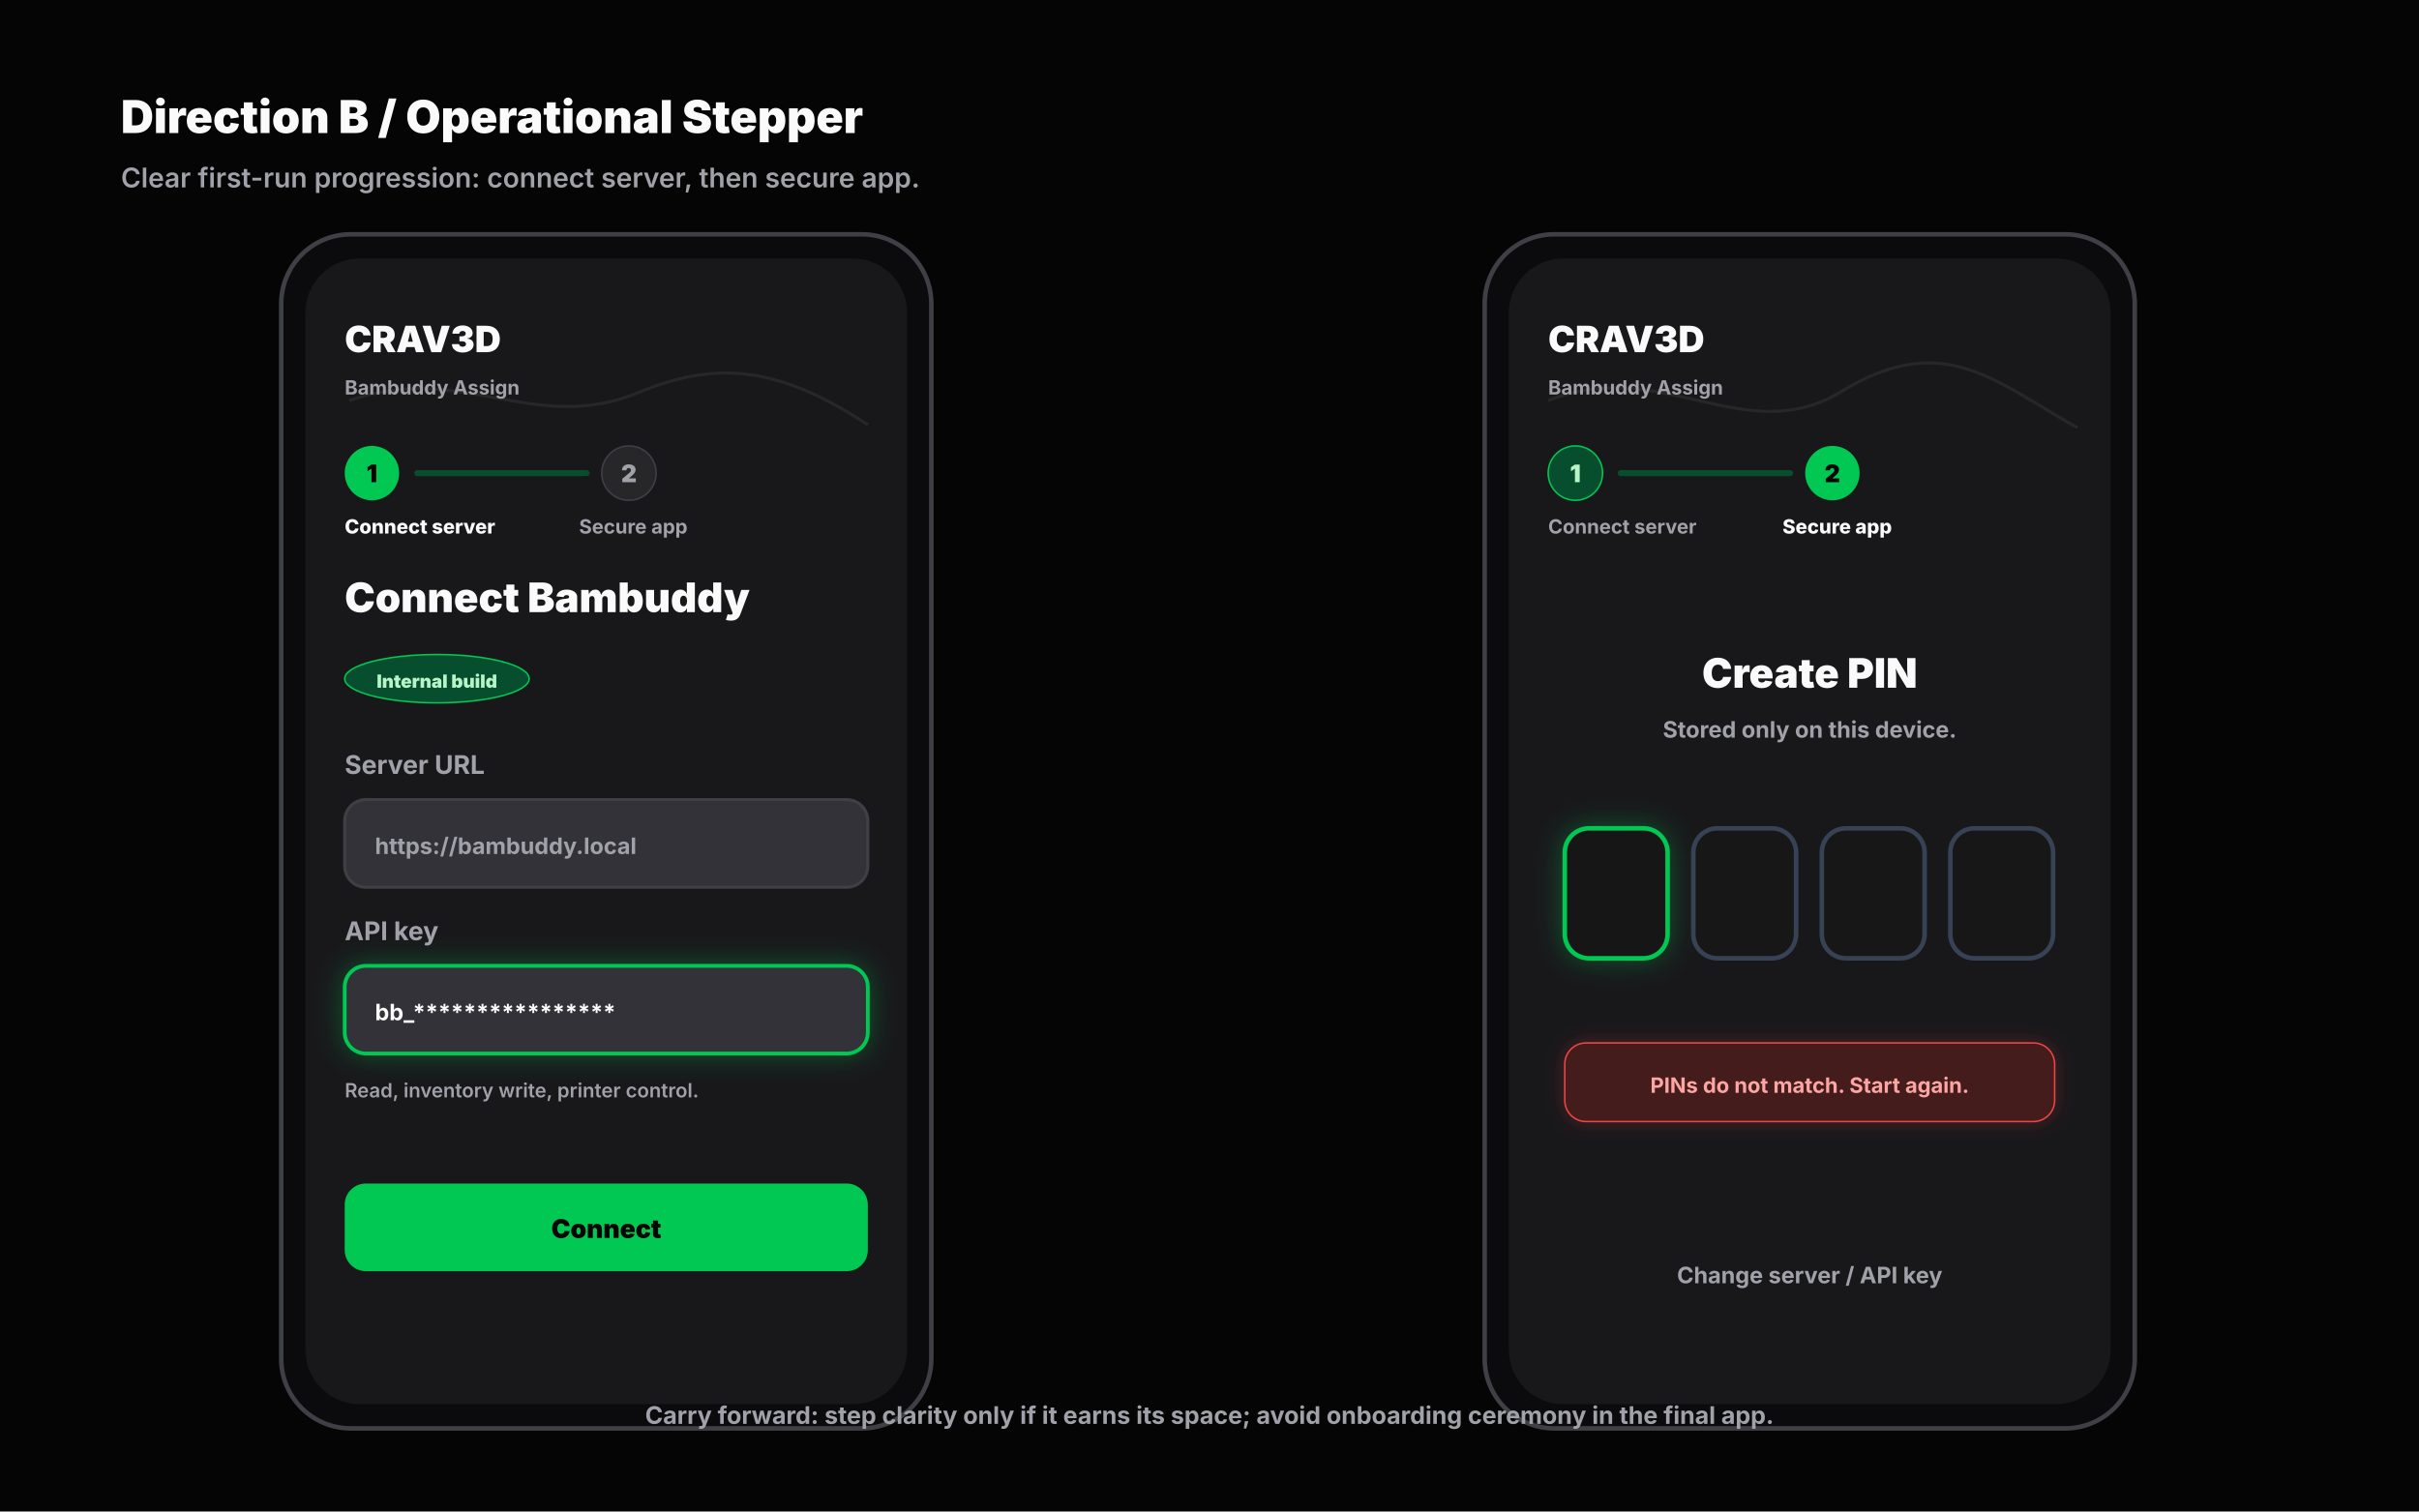
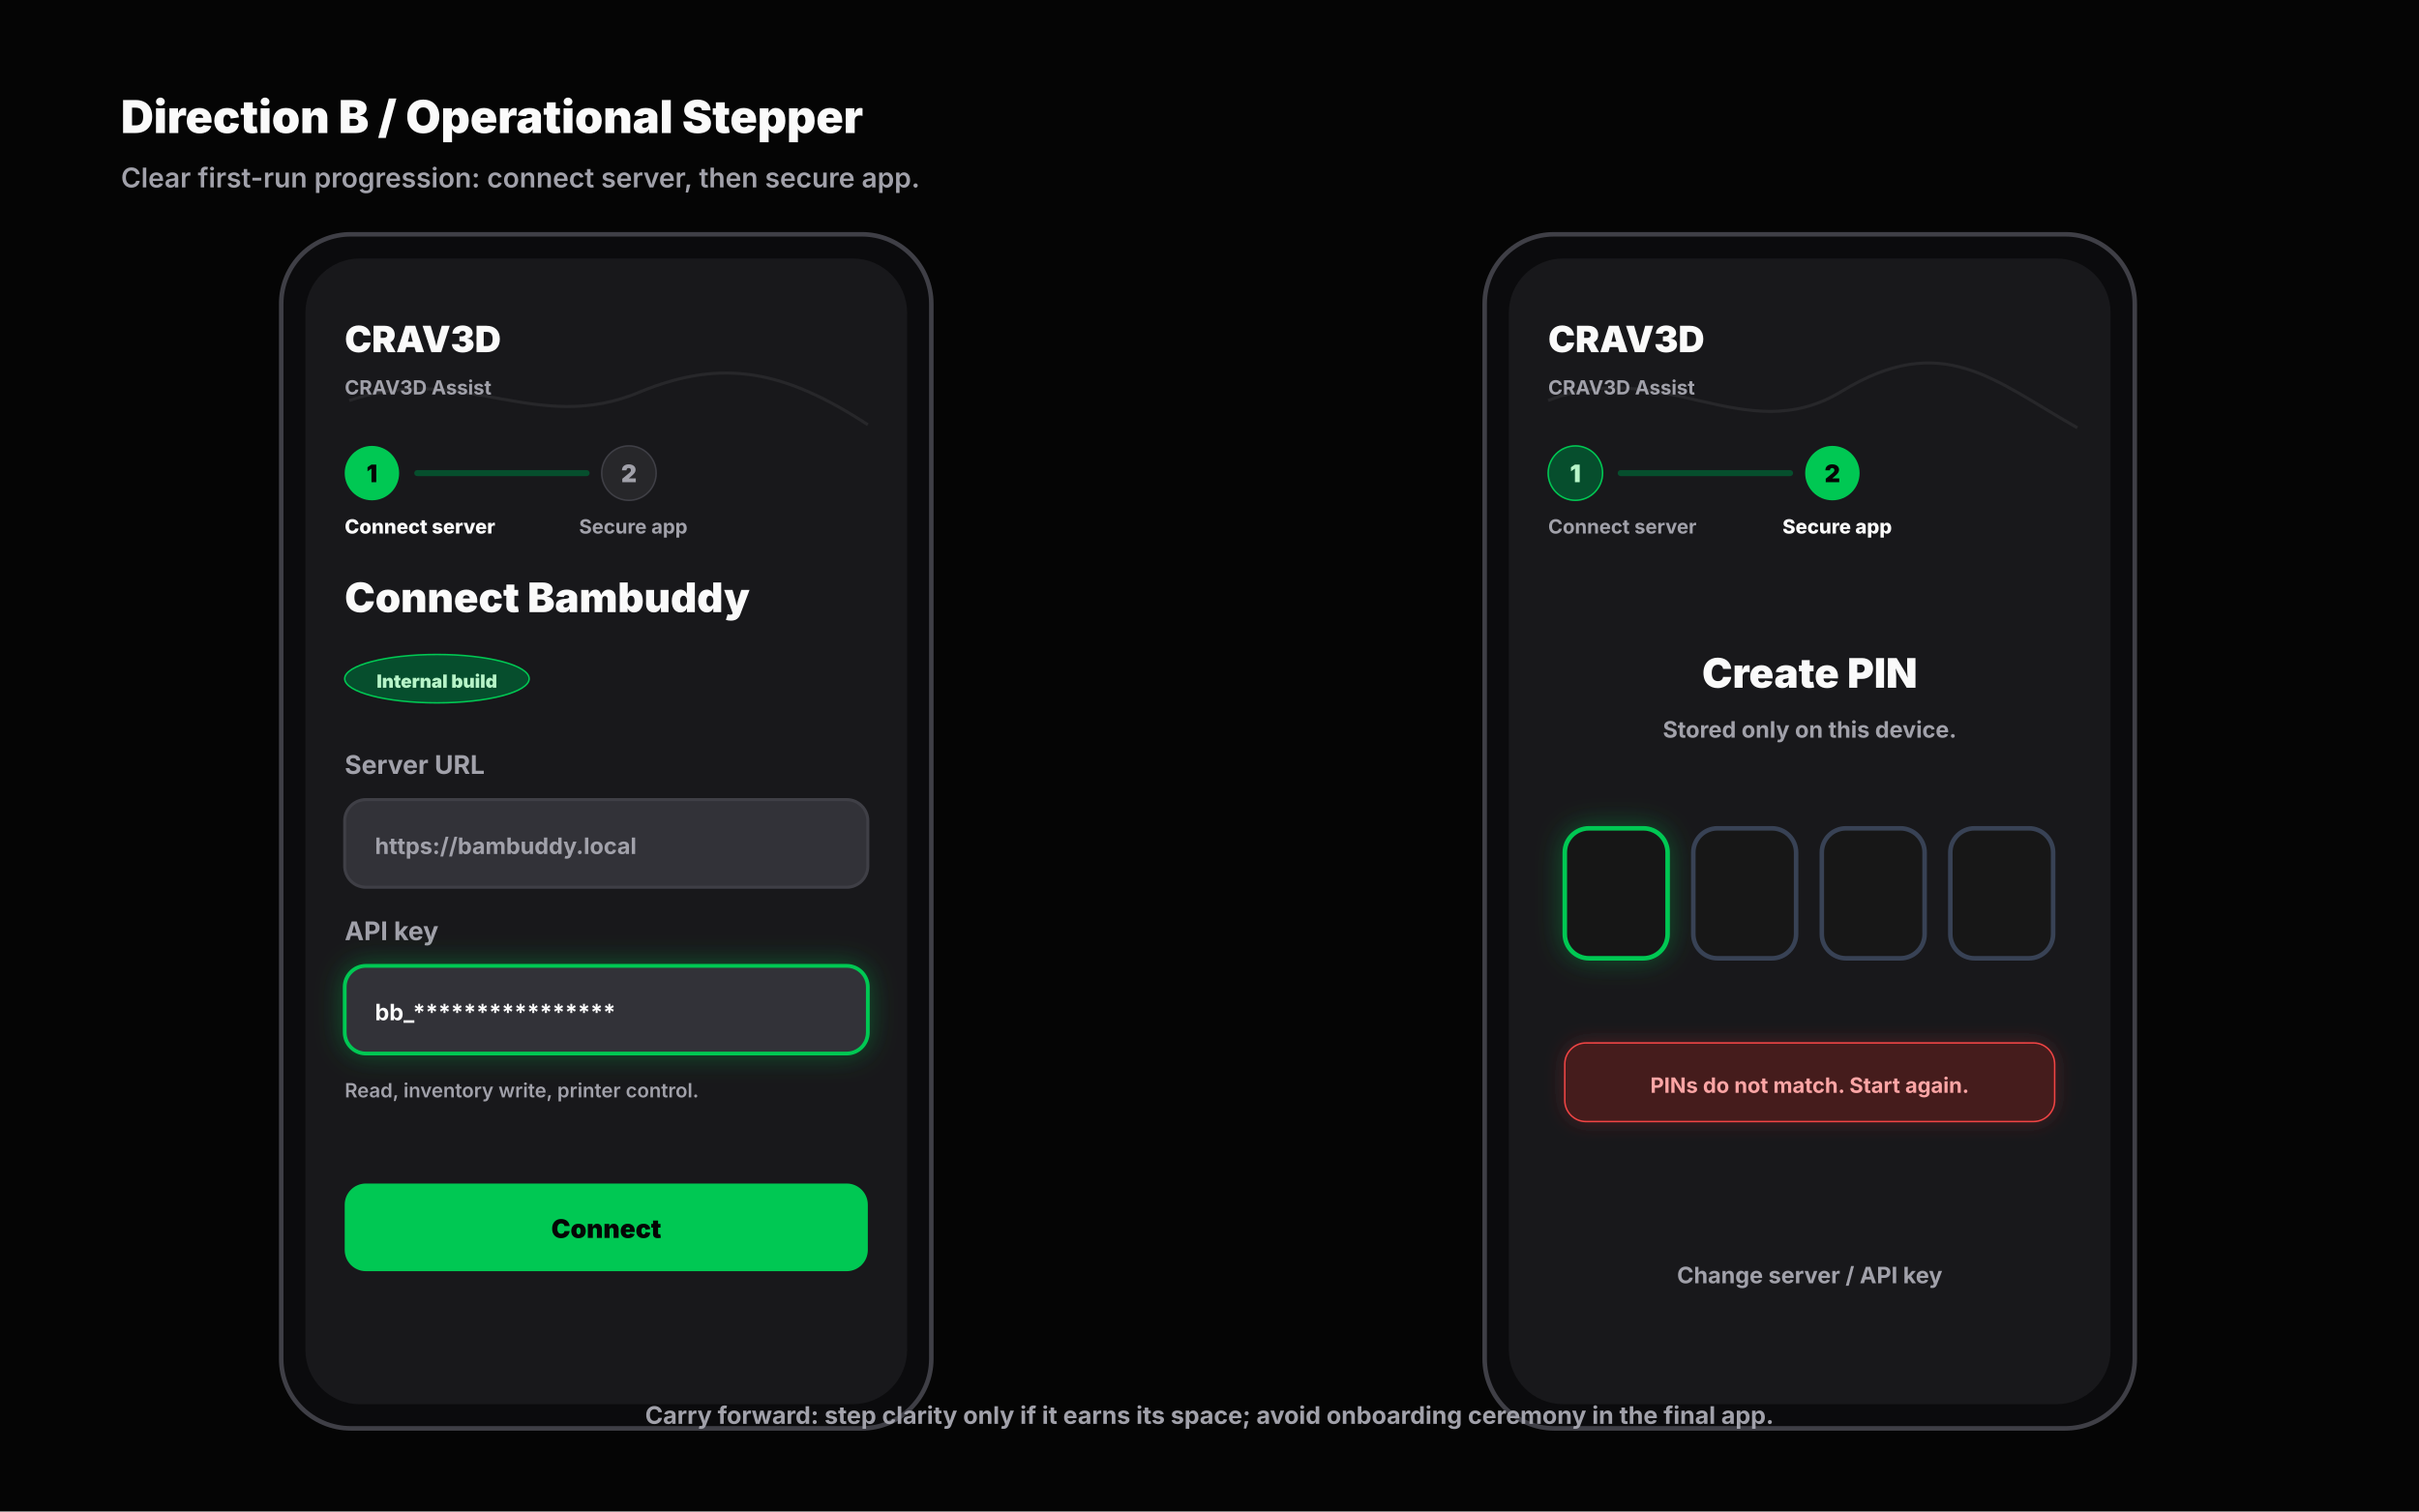
<svg xmlns="http://www.w3.org/2000/svg" width="1600" height="1000" viewBox="0 0 1600 1000" fill="none">
  <defs>
    <filter id="greenGlow" x="-70%" y="-70%" width="240%" height="240%">
      <feGaussianBlur stdDeviation="9" result="blur" />
      <feFlood flood-color="#00C853" flood-opacity="0.36" />
      <feComposite in2="blur" operator="in" />
      <feMerge>
        <feMergeNode />
        <feMergeNode in="SourceGraphic" />
      </feMerge>
    </filter>
    <filter id="redGlow" x="-70%" y="-70%" width="240%" height="240%">
      <feGaussianBlur stdDeviation="6" result="blur" />
      <feFlood flood-color="#EF4444" flood-opacity="0.24" />
      <feComposite in2="blur" operator="in" />
      <feMerge>
        <feMergeNode />
        <feMergeNode in="SourceGraphic" />
      </feMerge>
    </filter>
    <style>
      .font { font-family: "Plus Jakarta Sans", "Inter", system-ui, sans-serif; }
      .muted { fill: #A1A1AA; }
      .ink { fill: #FAFAFA; }
      .label { fill: #A1A1AA; font-size: 17px; font-weight: 750; }
    </style>
  </defs>
  <rect width="1600" height="1000" fill="#050505" />
  <text x="80" y="88" class="font ink" font-size="30" font-weight="850">Direction B / Operational Stepper</text>
  <text x="80" y="124" class="font muted" font-size="18" font-weight="600">Clear first-run progression: connect server, then secure app.</text>
  <g transform="translate(186 155)">
    <rect x="0" y="0" width="430" height="790" rx="46" fill="#0B0B0D" stroke="#3F3F46" stroke-width="3" />
    <rect x="16" y="16" width="398" height="758" rx="36" fill="#18181B" />
    <path d="M45 110C120 84 168 134 238 104C292 82 333 90 388 126" stroke="#27272A" stroke-width="2" />
    <text x="42" y="78" class="font ink" font-size="24" font-weight="850">CRAV3D</text>
-     <text x="42" y="106" class="font muted" font-size="13" font-weight="700">Bambuddy Assign</text>
+     <text x="42" y="106" class="font muted" font-size="13" font-weight="700">CRAV3D Assist</text>
    <g transform="translate(42 140)">
      <circle cx="18" cy="18" r="18" fill="#00C853" />
      <text x="18" y="24" class="font" fill="#050505" font-size="16" font-weight="900" text-anchor="middle">1</text>
      <rect x="46" y="16" width="116" height="4" rx="2" fill="#064E2D" />
      <circle cx="188" cy="18" r="18" fill="#27272A" stroke="#3F3F46" />
      <text x="188" y="24" class="font muted" font-size="16" font-weight="900" text-anchor="middle">2</text>
      <text x="0" y="58" class="font ink" font-size="13" font-weight="800">Connect server</text>
      <text x="155" y="58" class="font muted" font-size="13" font-weight="750">Secure app</text>
    </g>
    <text x="42" y="250" class="font ink" font-size="27" font-weight="850">Connect Bambuddy</text>
    <rect x="42" y="278" width="122" height="32" rx="999" fill="#064E2D" stroke="#00C853" />
    <text x="103" y="300" class="font" fill="#B7F4C8" font-size="12" font-weight="850" text-anchor="middle">Internal build</text>
    <text x="42" y="357" class="font label">Server URL</text>
    <rect x="42" y="374" width="346" height="58" rx="14" fill="#323238" stroke="#3F3F46" stroke-width="2" />
    <text x="62" y="410" class="font muted" font-size="15" font-weight="650">https://bambuddy.local</text>
    <text x="42" y="467" class="font label">API key</text>
    <rect x="42" y="484" width="346" height="58" rx="14" fill="#323238" stroke="#00C853" stroke-width="2.5" filter="url(#greenGlow)" />
    <text x="62" y="520" class="font ink" font-size="15" font-weight="650">bb_****************</text>
    <text x="42" y="571" class="font muted" font-size="13" font-weight="600">Read, inventory write, printer control.</text>
    <rect x="42" y="628" width="346" height="58" rx="14" fill="#00C853" />
    <text x="215" y="664" class="font" fill="#050505" font-size="17" font-weight="850" text-anchor="middle">Connect</text>
  </g>
  <g transform="translate(982 155)">
    <rect x="0" y="0" width="430" height="790" rx="46" fill="#0B0B0D" stroke="#3F3F46" stroke-width="3" />
    <rect x="16" y="16" width="398" height="758" rx="36" fill="#18181B" />
    <path d="M42 110C117 80 172 143 236 104C303 63 337 97 392 128" stroke="#27272A" stroke-width="2" />
    <text x="42" y="78" class="font ink" font-size="24" font-weight="850">CRAV3D</text>
-     <text x="42" y="106" class="font muted" font-size="13" font-weight="700">Bambuddy Assign</text>
+     <text x="42" y="106" class="font muted" font-size="13" font-weight="700">CRAV3D Assist</text>
    <g transform="translate(42 140)">
      <circle cx="18" cy="18" r="18" fill="#064E2D" stroke="#00C853" />
      <text x="18" y="24" class="font" fill="#B7F4C8" font-size="16" font-weight="900" text-anchor="middle">1</text>
      <rect x="46" y="16" width="116" height="4" rx="2" fill="#064E2D" />
      <circle cx="188" cy="18" r="18" fill="#00C853" />
      <text x="188" y="24" class="font" fill="#050505" font-size="16" font-weight="900" text-anchor="middle">2</text>
      <text x="0" y="58" class="font muted" font-size="13" font-weight="750">Connect server</text>
      <text x="155" y="58" class="font ink" font-size="13" font-weight="800">Secure app</text>
    </g>
    <text x="215" y="300" class="font ink" font-size="27" font-weight="850" text-anchor="middle">Create PIN</text>
    <text x="215" y="333" class="font muted" font-size="15" font-weight="650" text-anchor="middle">Stored only on this device.</text>
    <g transform="translate(53 393)">
      <rect x="0" y="0" width="68" height="86" rx="16" fill="#171717" stroke="#00C853" stroke-width="3" filter="url(#greenGlow)" />
      <rect x="85" y="0" width="68" height="86" rx="16" fill="#171717" stroke="#384255" stroke-width="3" />
      <rect x="170" y="0" width="68" height="86" rx="16" fill="#171717" stroke="#384255" stroke-width="3" />
      <rect x="255" y="0" width="68" height="86" rx="16" fill="#171717" stroke="#384255" stroke-width="3" />
    </g>
    <rect x="53" y="535" width="324" height="52" rx="14" fill="#451A1A" stroke="#EF4444" filter="url(#redGlow)" />
    <text x="215" y="568" class="font" fill="#FCA5A5" font-size="14" font-weight="750" text-anchor="middle">PINs do not match. Start again.</text>
    <text x="215" y="694" class="font muted" font-size="15" font-weight="700" text-anchor="middle">Change server / API key</text>
  </g>
  <text x="800" y="942" class="font muted" font-size="16" font-weight="650" text-anchor="middle">Carry forward: step clarity only if it earns its space; avoid onboarding ceremony in the final app.</text>
</svg>
